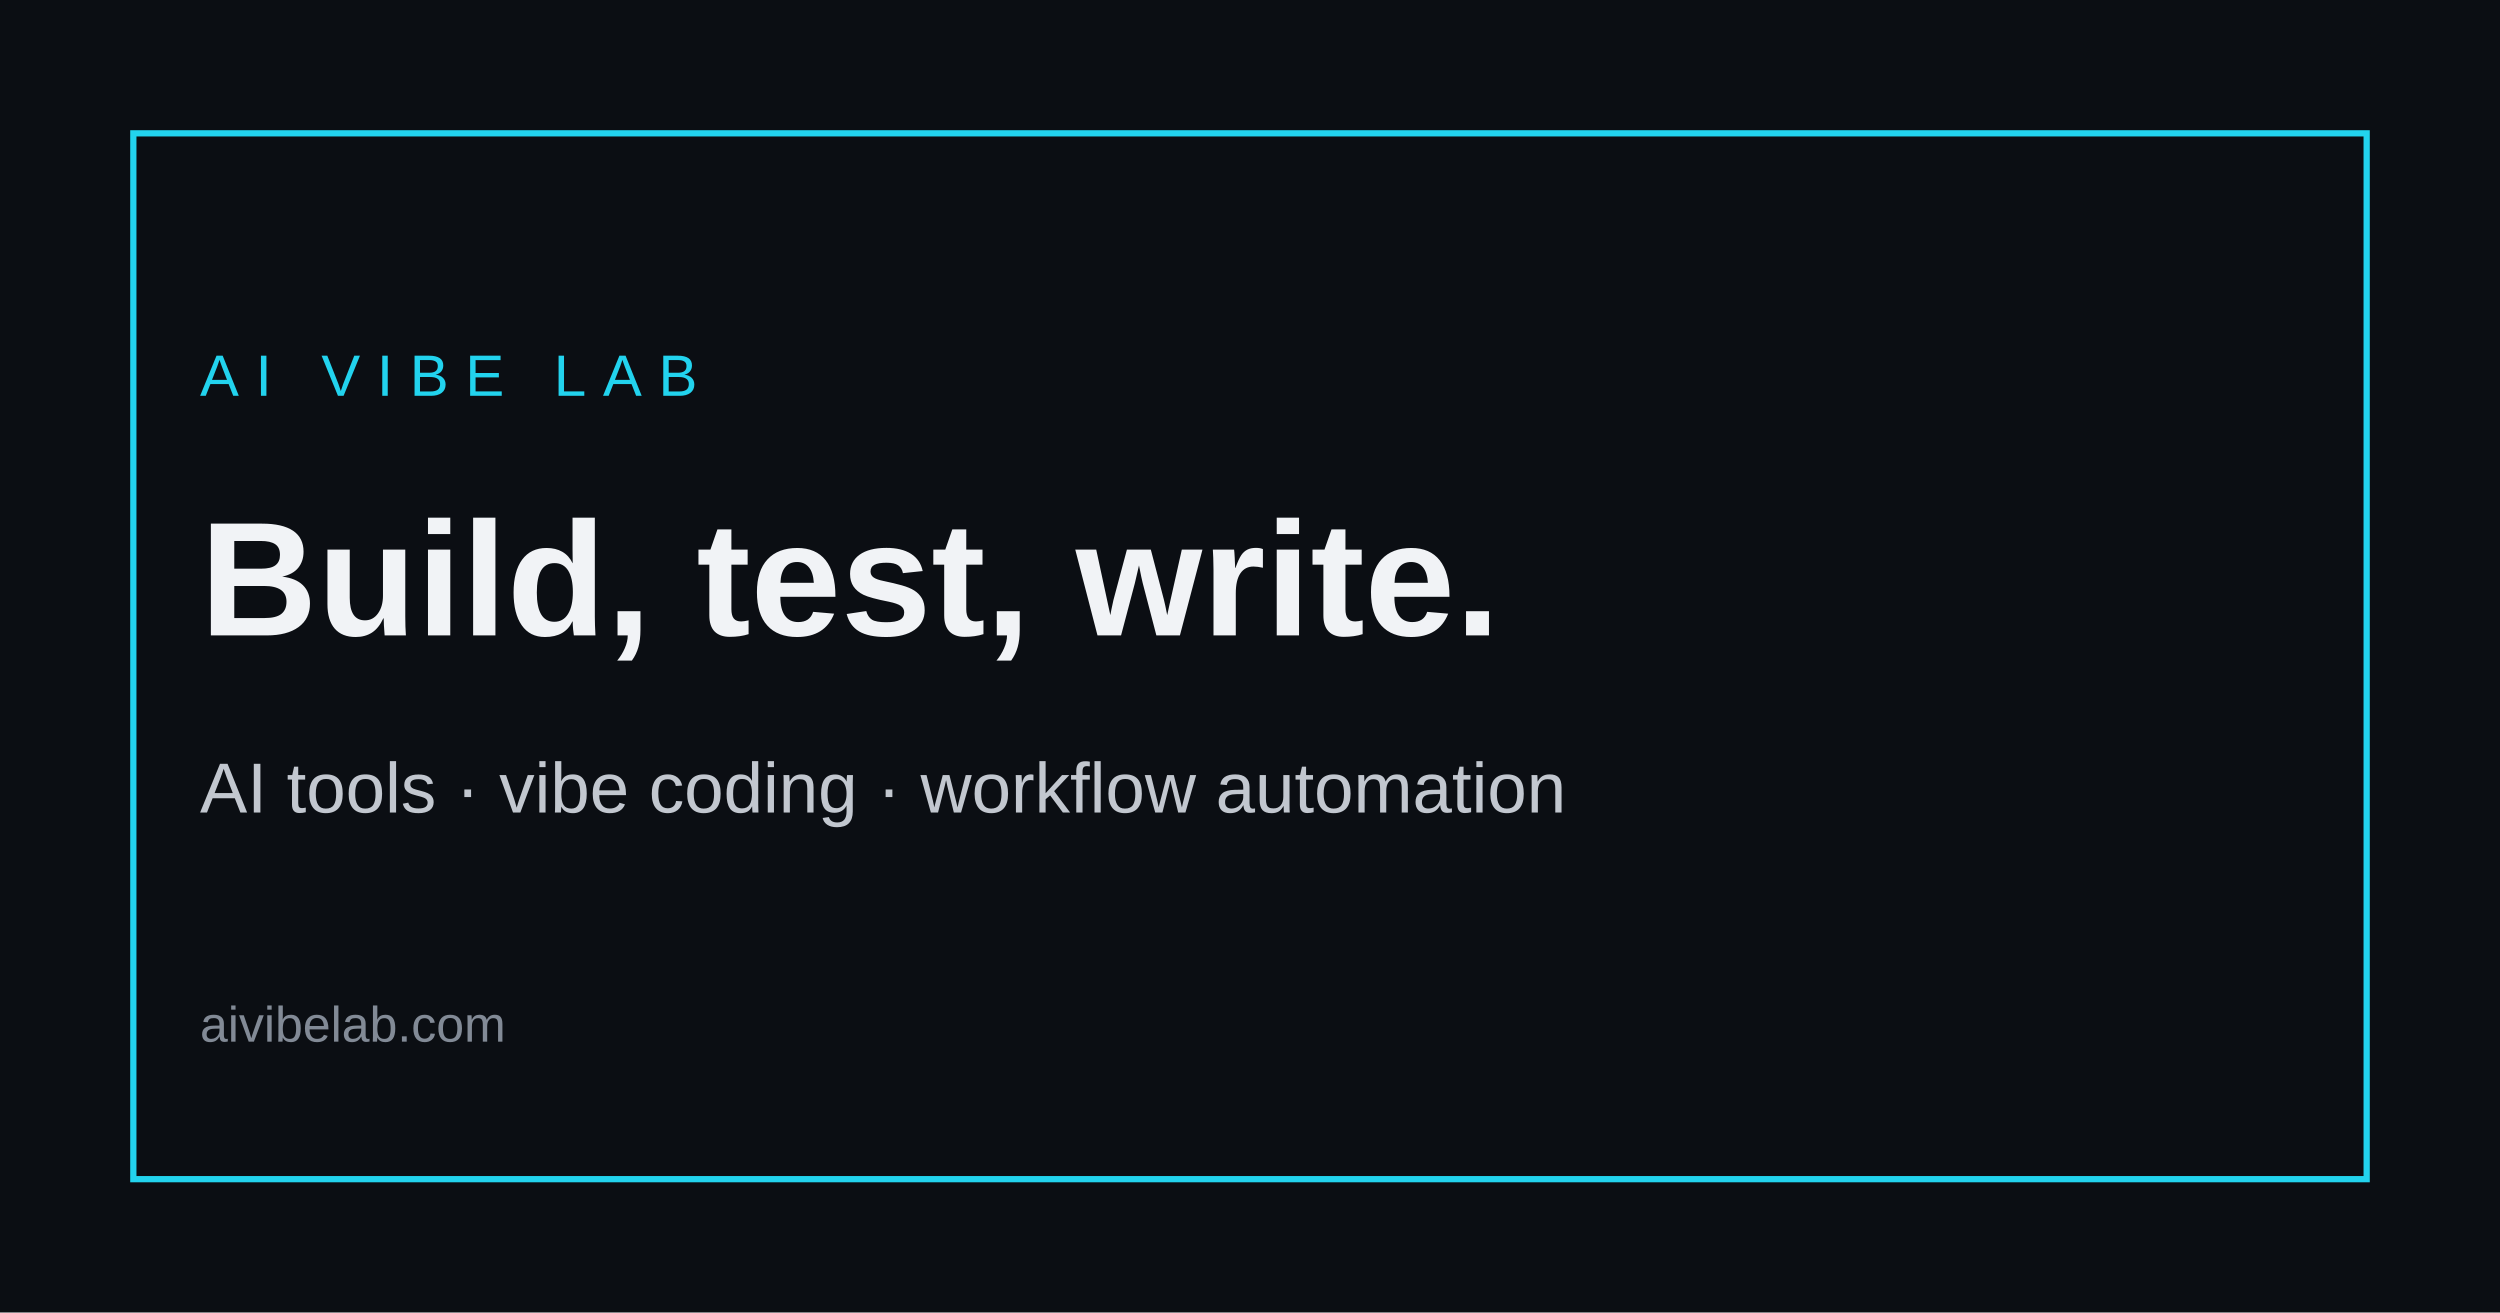
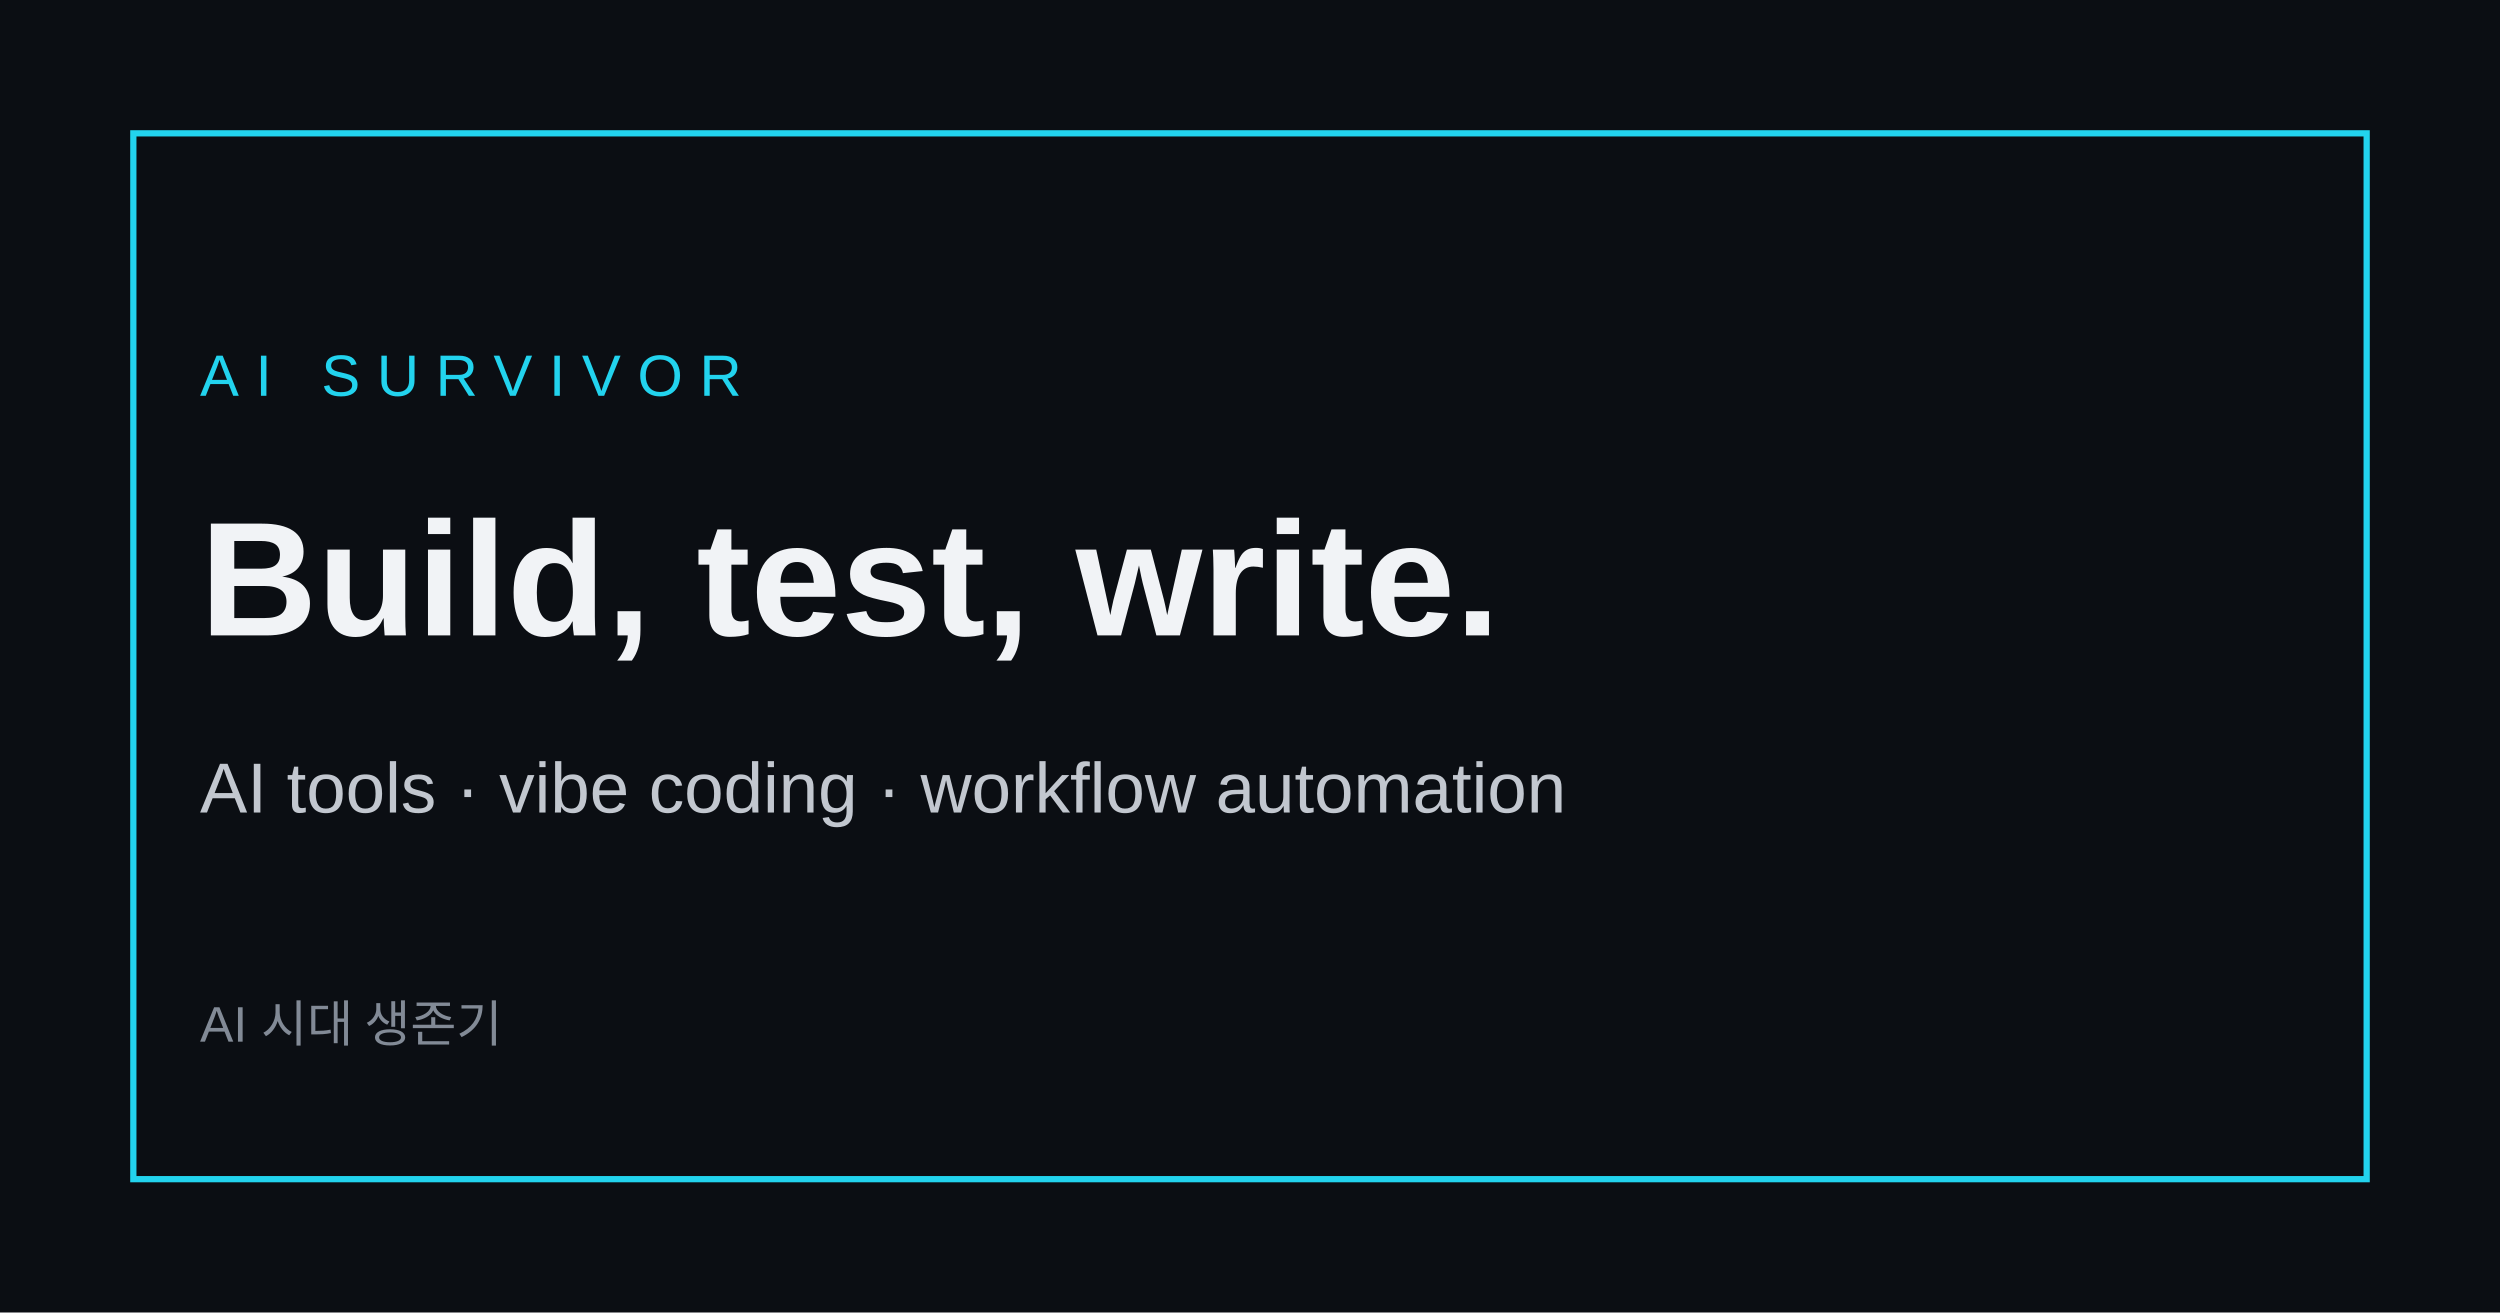
<svg xmlns="http://www.w3.org/2000/svg" width="1200" height="630" viewBox="0 0 1200 630" role="img" aria-labelledby="title desc">
  <rect width="1200" height="630" fill="#0b0e13" />
  <rect x="64" y="64" width="1072" height="502" fill="none" stroke="#22d3ee" stroke-width="3" />
-   <text x="96" y="190" fill="#22d3ee" font-family="Arial, sans-serif" font-size="28" letter-spacing="8">AI VIBE LAB</text>
+   <text x="96" y="190" fill="#22d3ee" font-family="Arial, sans-serif" font-size="28" letter-spacing="8">AI SURVIVOR</text>
  <text x="96" y="305" fill="#f1f3f6" font-family="Arial, sans-serif" font-size="78" font-weight="700">Build, test, write.</text>
  <text x="96" y="390" fill="#c2c7cf" font-family="Arial, sans-serif" font-size="34">AI tools · vibe coding · workflow automation</text>
-   <text x="96" y="500" fill="#828a96" font-family="Arial, sans-serif" font-size="24">aivibelab.com</text>
+   <text x="96" y="500" fill="#828a96" font-family="Arial, sans-serif" font-size="24">AI 시대 생존기</text>
</svg>
